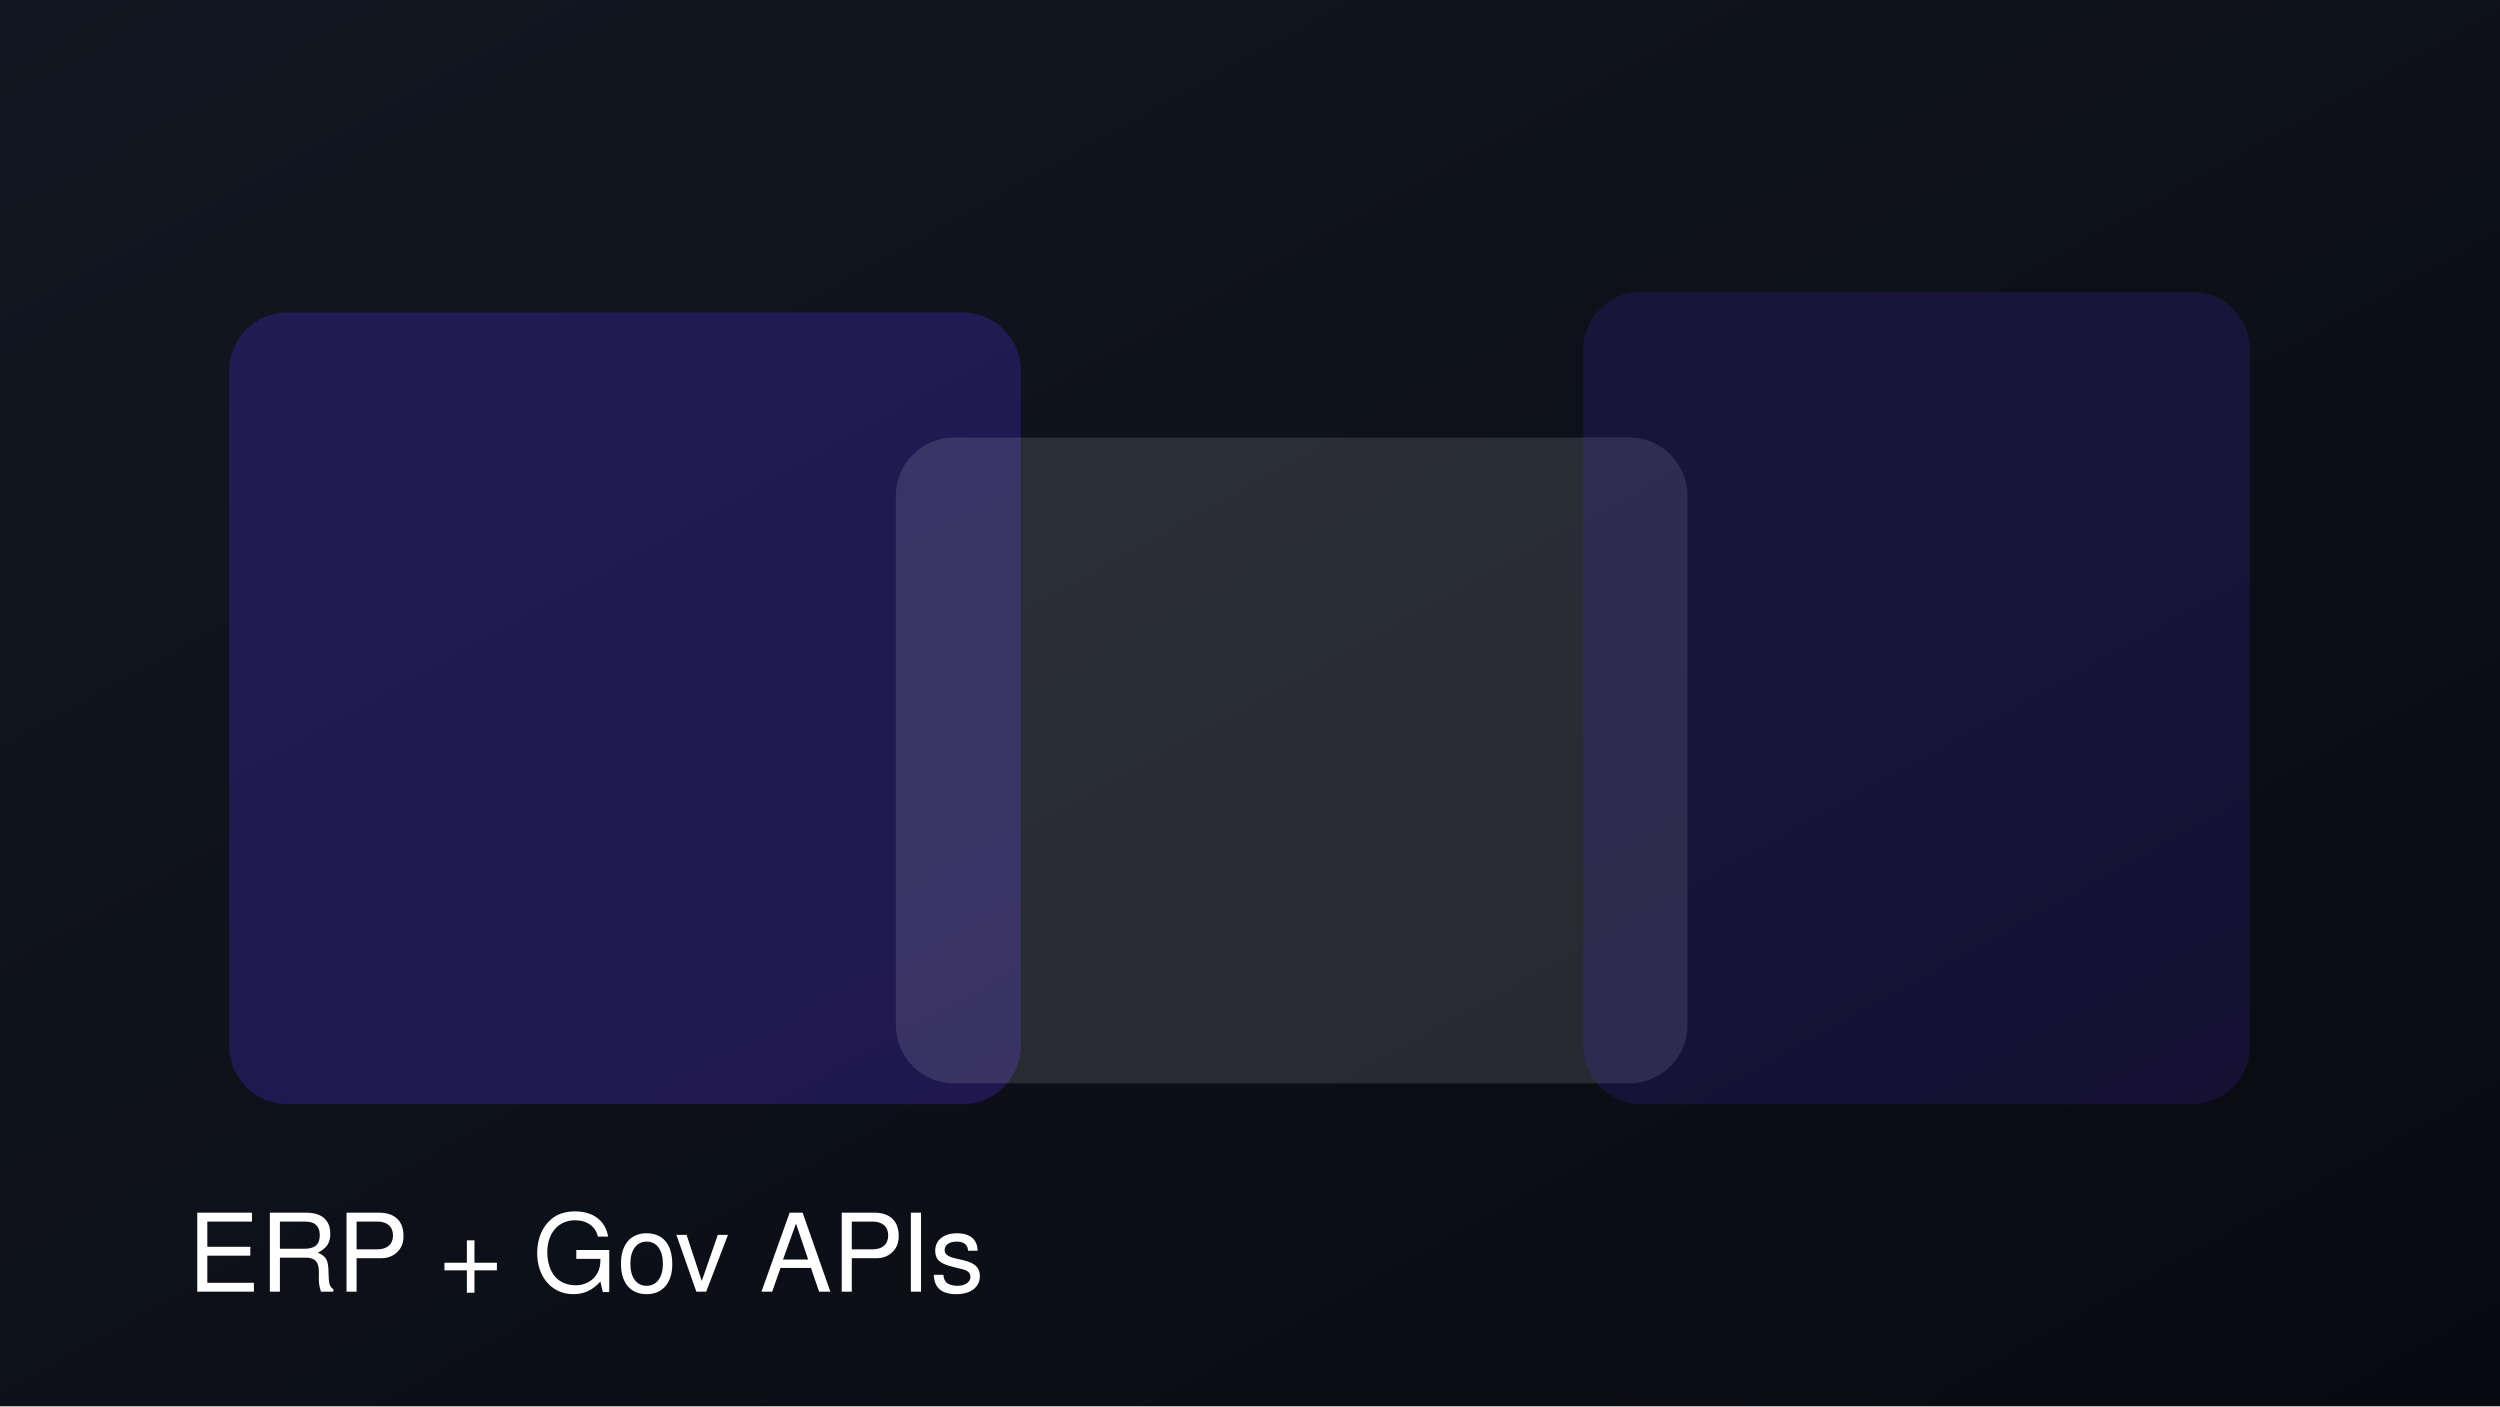
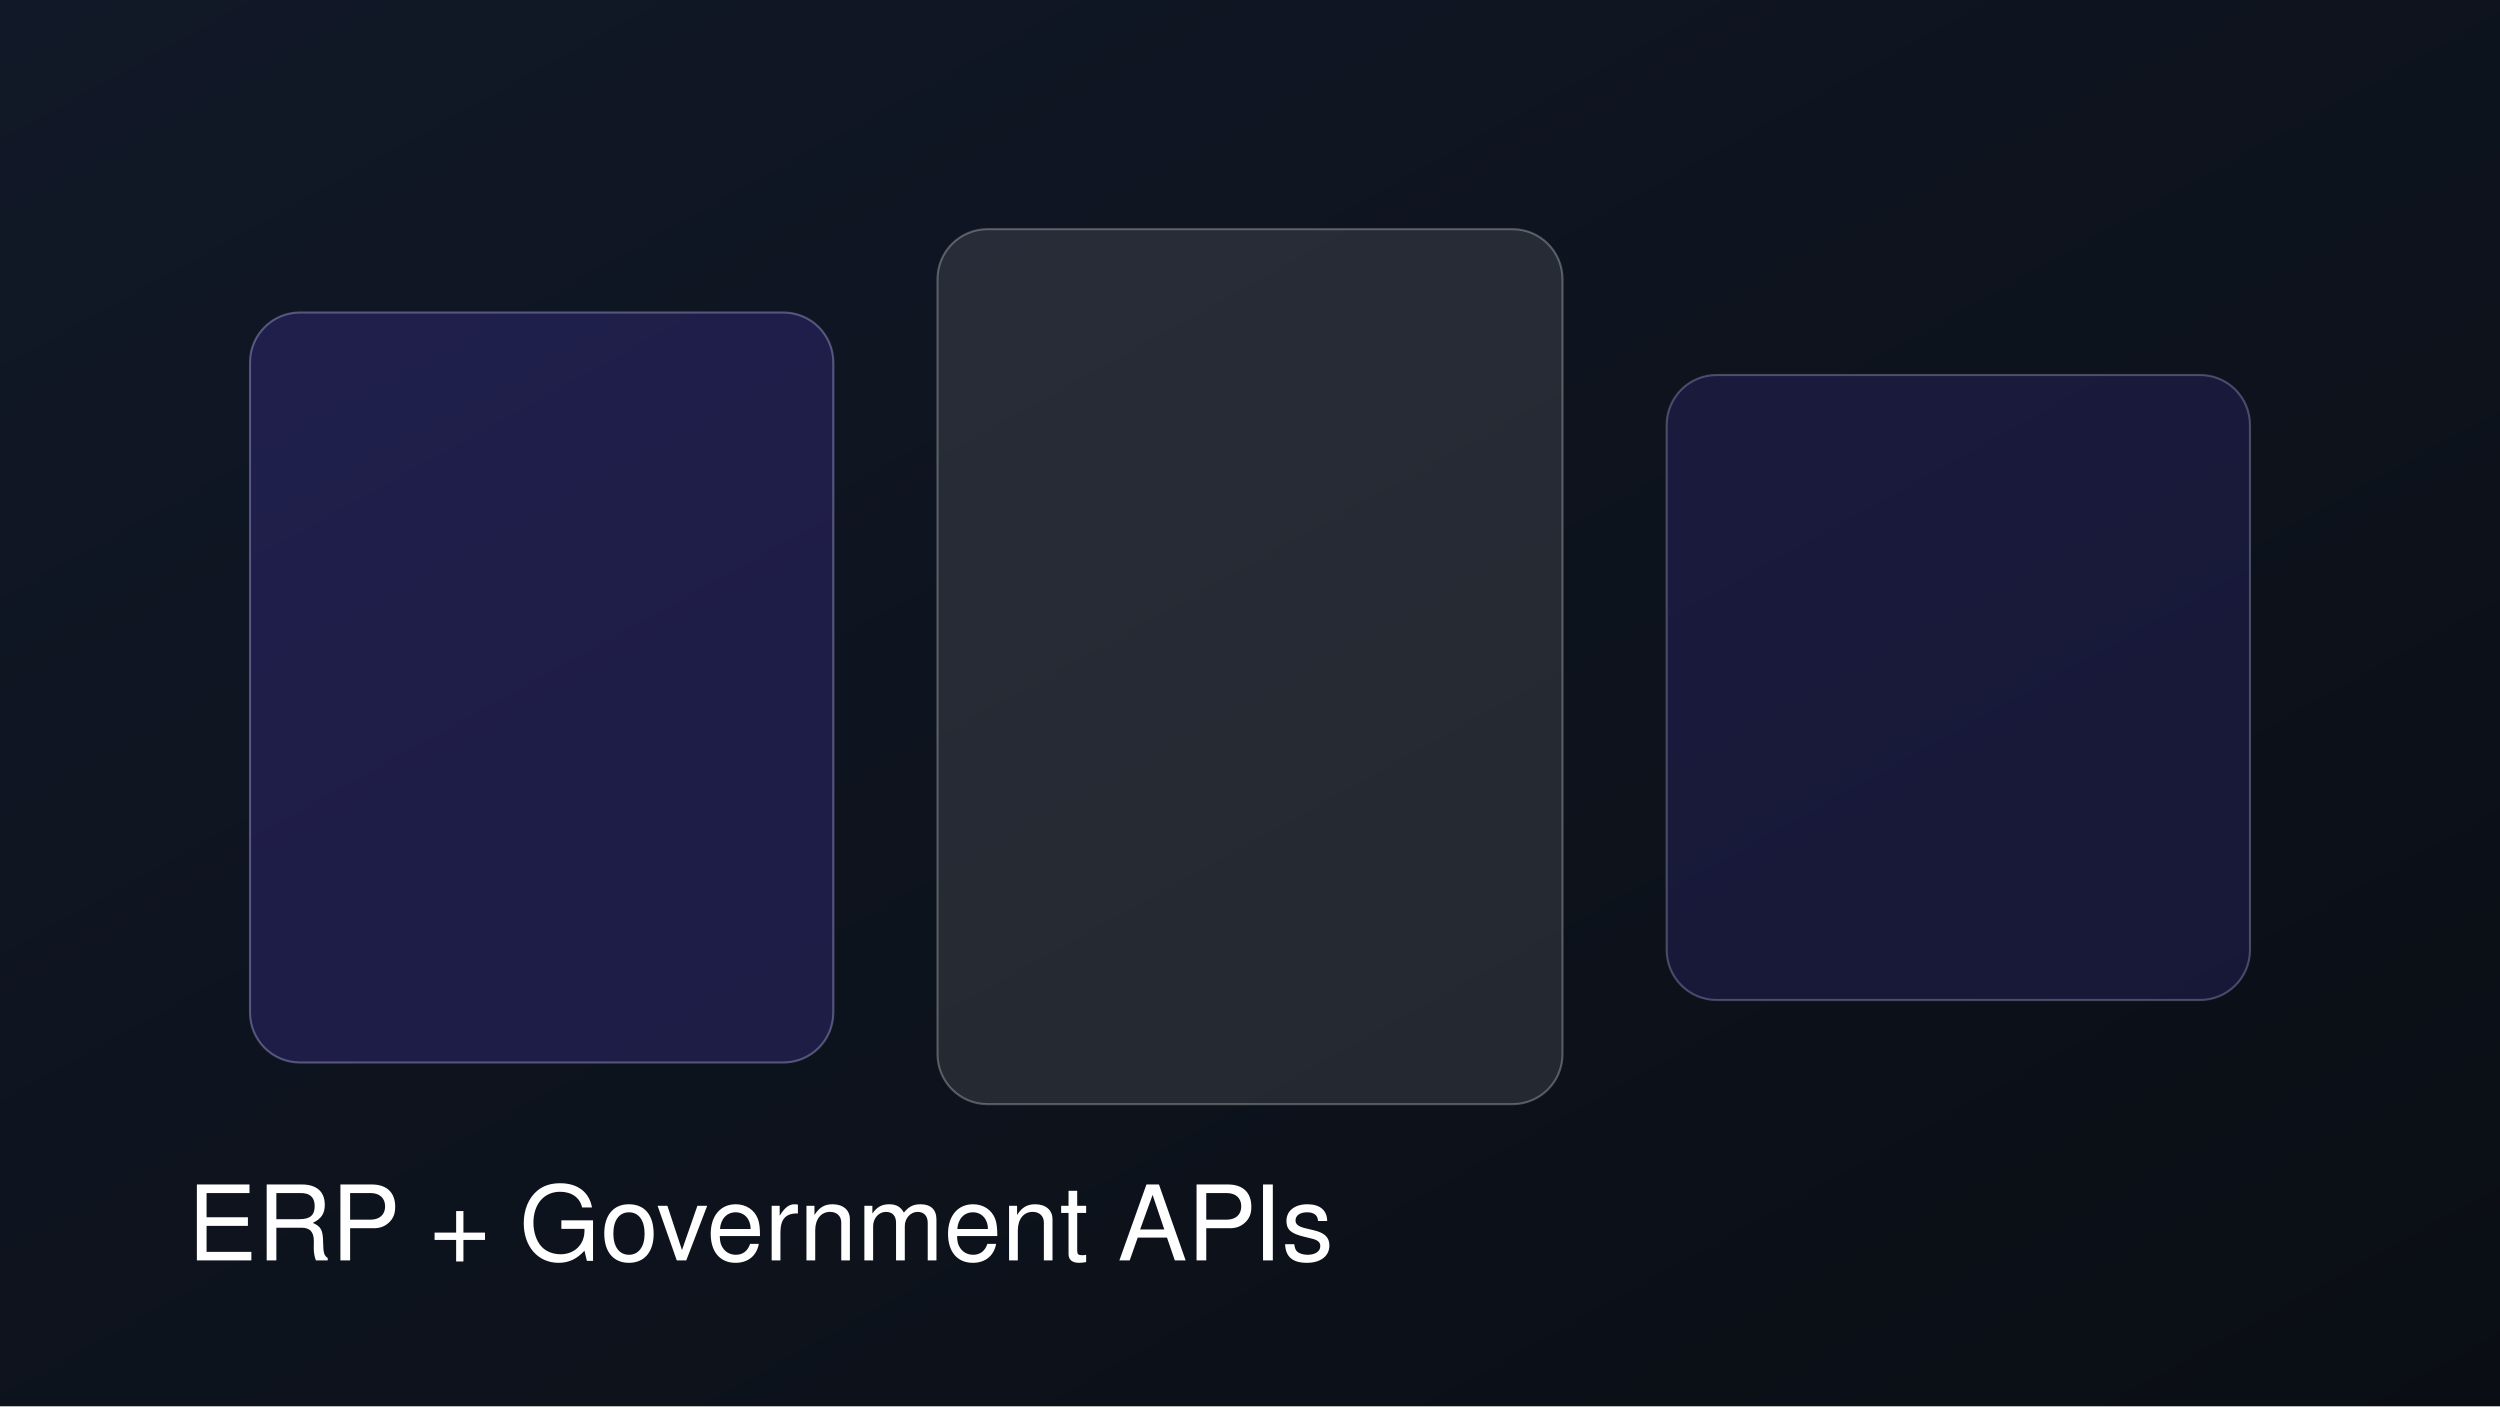
<svg xmlns="http://www.w3.org/2000/svg" width="1200" height="675" viewBox="0 0 1200 675" role="img" aria-labelledby="title desc">
  <defs>
-     <linearGradient id="bg" x1="0" y1="0" x2="1" y2="1">
-       <stop offset="0%" stop-color="#121723" />
-       <stop offset="100%" stop-color="#080a0f" />
+     <linearGradient id="g2" x1="0" y1="0" x2="1" y2="1">
+       <stop offset="0%" stop-color="#111827" />
+       <stop offset="100%" stop-color="#0A0E14" />
    </linearGradient>
  </defs>
-   <rect width="1200" height="675" fill="url(#bg)" />
-   <rect x="110" y="150" width="380" height="380" rx="28" fill="#5a31f4" fill-opacity="0.25" />
-   <rect x="430" y="210" width="380" height="310" rx="28" fill="#ffffff" fill-opacity="0.12" />
-   <rect x="760" y="140" width="320" height="390" rx="28" fill="#5a31f4" fill-opacity="0.15" />
-   <text x="90" y="620" fill="#ffffff" font-size="52" font-family="Helvetica, Arial, sans-serif">ERP + Gov APIs</text>
+   <rect width="1200" height="675" fill="url(#g2)" />
+   <rect x="120" y="150" width="280" height="360" rx="24" fill="#6A4CFF" fill-opacity="0.18" stroke="#CFC7FF" stroke-opacity="0.35" />
+   <rect x="450" y="110" width="300" height="420" rx="24" fill="#FFFFFF" fill-opacity="0.10" stroke="#FFFFFF" stroke-opacity="0.28" />
+   <rect x="800" y="180" width="280" height="300" rx="24" fill="#6A4CFF" fill-opacity="0.14" stroke="#CFC7FF" stroke-opacity="0.3" />
+   <text x="90" y="605" fill="#FFFFFF" font-size="50" font-family="Helvetica, Arial, sans-serif">ERP + Government APIs</text>
</svg>
